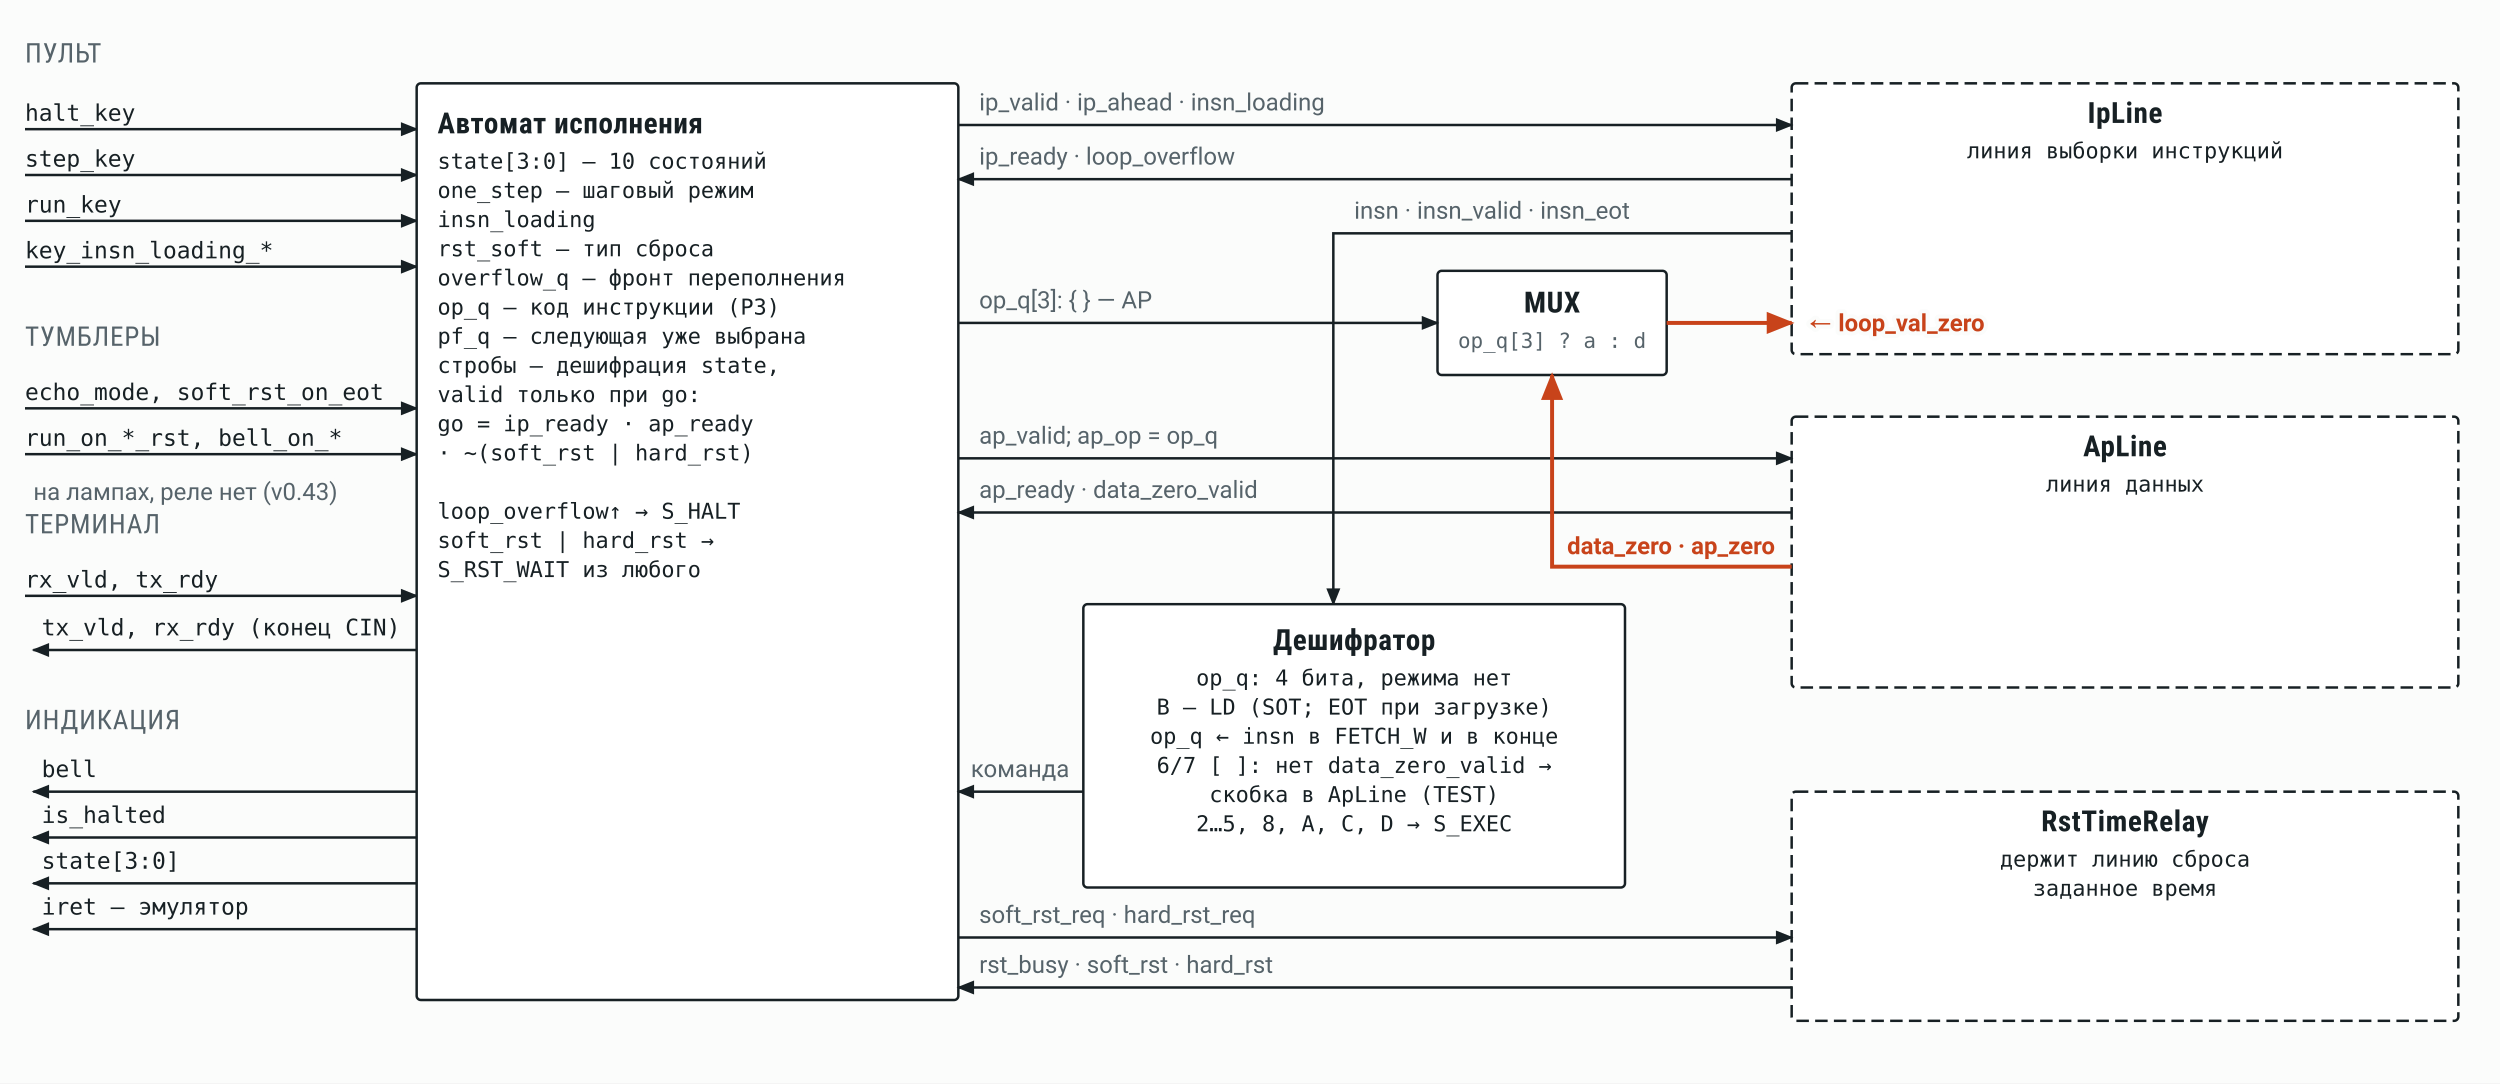
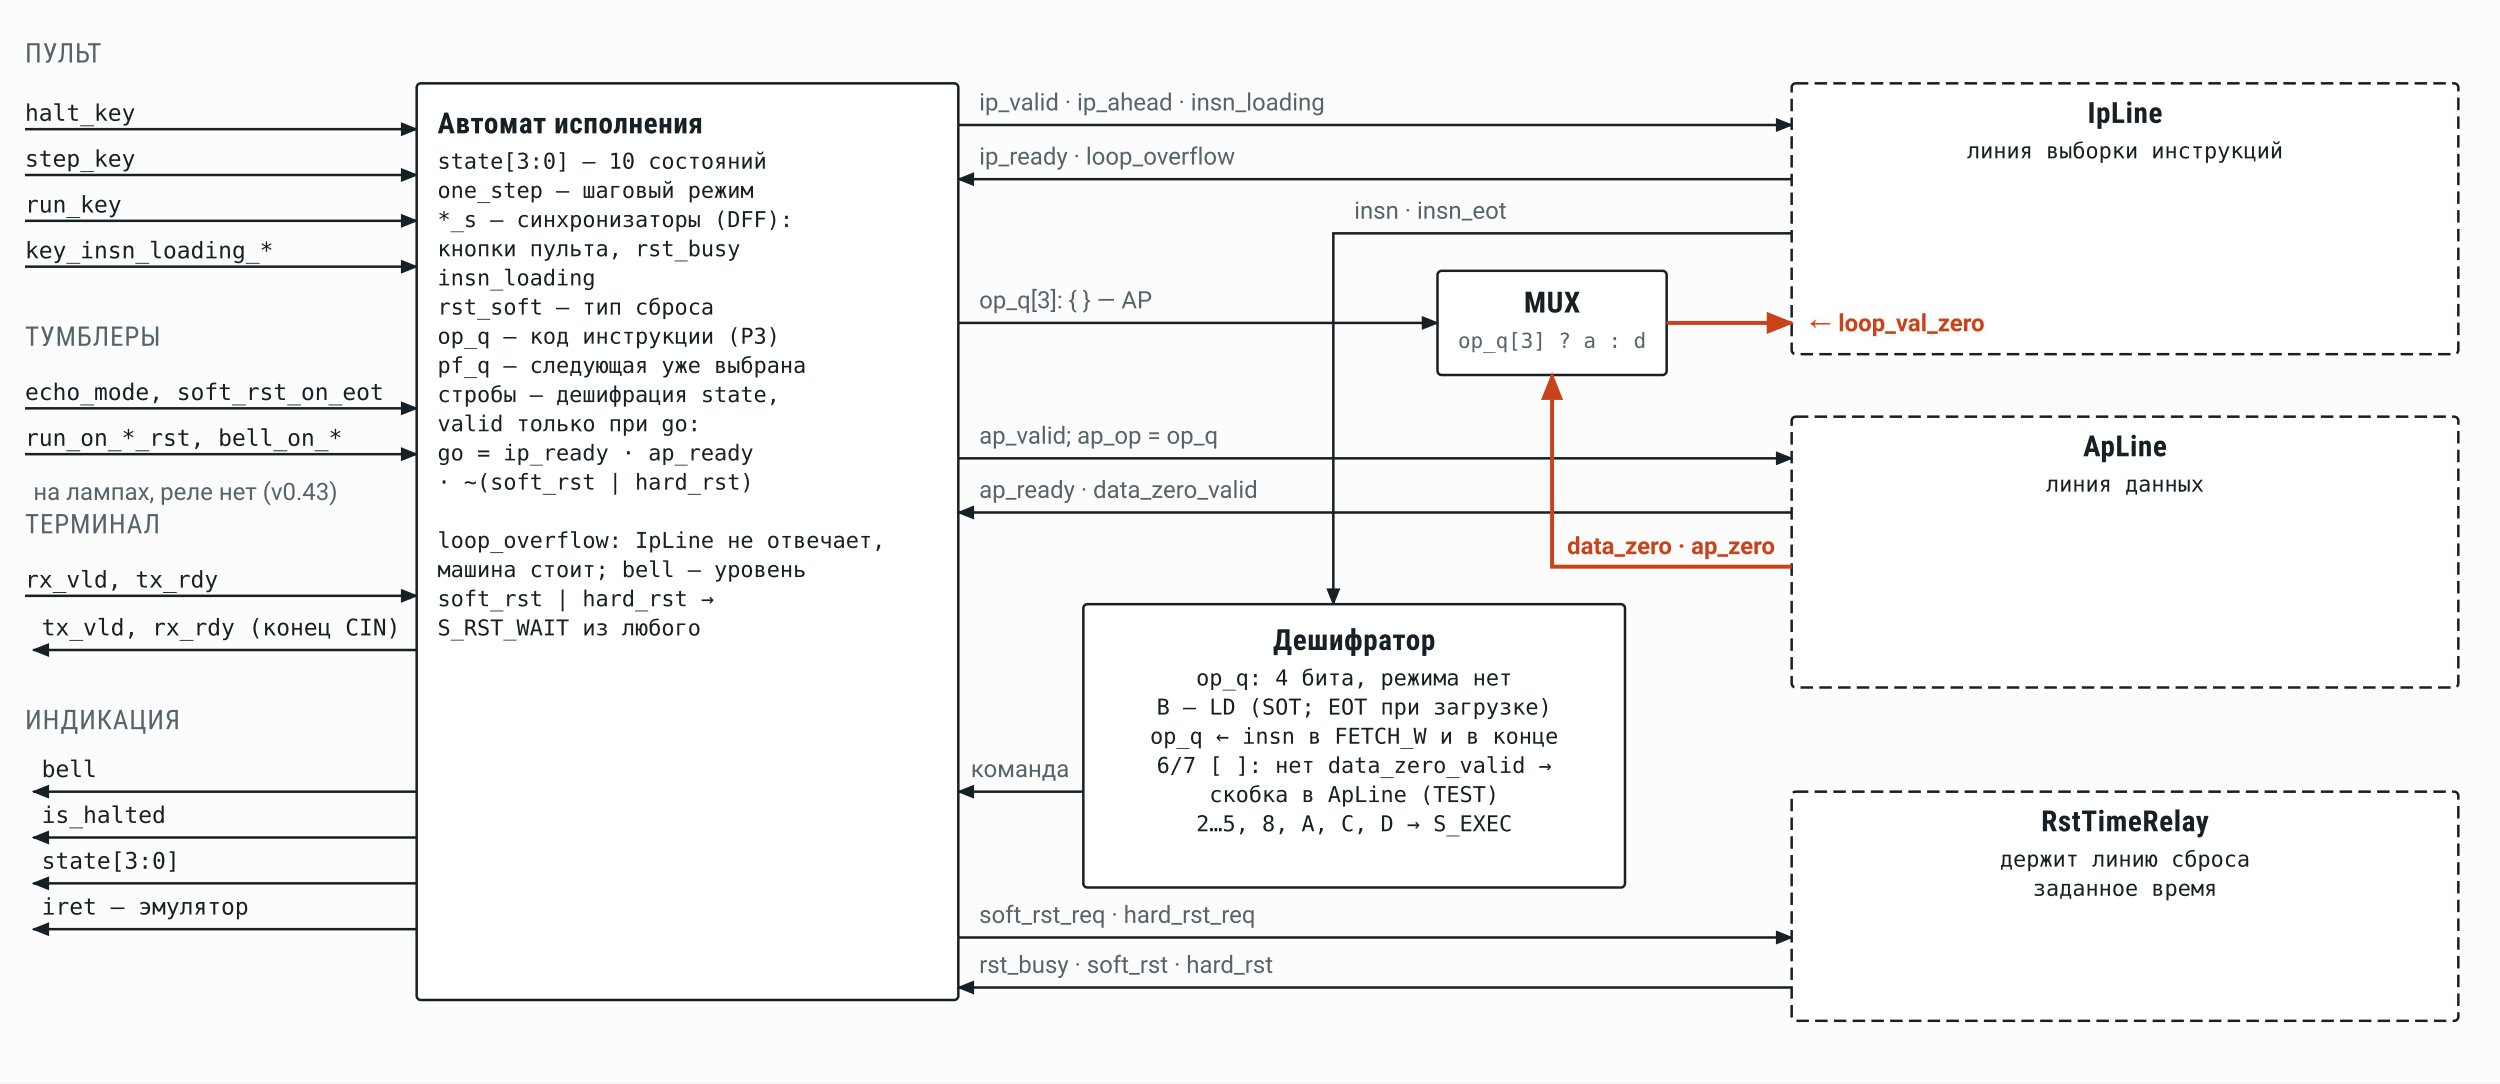
<svg xmlns="http://www.w3.org/2000/svg" viewBox="0 0 1200 520" width="1200" height="520" class="dg" role="img" aria-label="Управление машиной: автомат исполнения принимает команды пульта и терминала, дешифрует 4-битный опкод (ISA16) и раздаёт операции линии выборки, линии данных и реле времени сброса.">
  <style>
.dg { color: #172024; display: block; height: auto; color: #172024; }
.dg text { fill: currentColor; font-family: "PT Sans", "Segoe UI", Roboto, Helvetica, Arial, sans-serif; font-size: 11px; }
.dg .tt { font-family: "PT Sans Narrow", "Arial Narrow", "Roboto Condensed", Arial, sans-serif; font-weight: 700; font-size: 14px; letter-spacing: 0.02em; }
.dg .tm { font-family: "JetBrains Mono", "DejaVu Sans Mono", Consolas, "Liberation Mono", monospace; font-size: 10.5px; }
.dg .tl { fill: #56636a; font-size: 11.5px; }
.dg .tp { font-family: "JetBrains Mono", "DejaVu Sans Mono", Consolas, "Liberation Mono", monospace; font-size: 11px; }
.dg .tpi { font-family: "JetBrains Mono", "DejaVu Sans Mono", Consolas, "Liberation Mono", monospace; font-size: 10px; fill: #56636a; }
.dg .tn { fill: #56636a; font-size: 10.5px; }
.dg .tg { font-family: "JetBrains Mono", "DejaVu Sans Mono", Consolas, "Liberation Mono", monospace; font-size: 13px; font-weight: 700; }
.dg .ts { font-family: "JetBrains Mono", "DejaVu Sans Mono", Consolas, "Liberation Mono", monospace; font-size: 11.5px; font-weight: 600; }
.dg .tf { font-family: "PT Sans Narrow", "Arial Narrow", "Roboto Condensed", Arial, sans-serif; font-size: 13px; letter-spacing: 0.03em; fill: #56636a; }
.dg .tk { font-family: "PT Sans Narrow", "Arial Narrow", "Roboto Condensed", Arial, sans-serif; font-weight: 700; font-size: 14px; }
.dg .ti { font-family: "JetBrains Mono", "DejaVu Sans Mono", Consolas, "Liberation Mono", monospace; font-size: 8.5px; fill: #56636a; }
.dg .tnum { font-family: "JetBrains Mono", "DejaVu Sans Mono", Consolas, "Liberation Mono", monospace; font-size: 11px; font-weight: 700; fill: #c8431a; }
.dg .tacc { fill: #c8431a; font-weight: 700; font-size: 11.5px; }
.dg .blk { fill: #ffffff; stroke: currentColor; stroke-width: 1.2; }
.dg .blk-opt { fill: #ffffff; stroke: currentColor; stroke-width: 1.2; stroke-dasharray: 6 3; }
.dg .blk-acc { fill: rgba(200, 67, 26, 0.13); stroke: #c8431a; stroke-width: 1.6; }
.dg .frame { fill: none; stroke: #56636a; stroke-width: 1; stroke-dasharray: 2 4; }
.dg .w { fill: none; stroke: currentColor; stroke-width: 1.2; }
.dg .wd { fill: none; stroke: currentColor; stroke-width: 1.2; stroke-dasharray: 5 3; }
.dg .wacc { fill: none; stroke: #c8431a; stroke-width: 1.9; }
.dg .wbus { fill: none; stroke: currentColor; stroke-width: 3.2; }
.dg .wthin { fill: none; stroke: #56636a; stroke-width: 1; }
.dg .wv { fill: none; stroke: currentColor; stroke-width: 1.6; }
.dg .wvacc { fill: none; stroke: #c8431a; stroke-width: 2.1; }
.dg .grid { stroke: #c6cfcd; stroke-width: 1; }
.dg .ah { fill: currentColor; }
.dg .ahg { fill: #c8431a; }
.dg .ahw { fill: #a4126e; }
.dg .wwarn { fill: none; stroke: #a4126e; stroke-width: 1.8; stroke-dasharray: 6 3; }
.dg .twarn { fill: #a4126e; font-weight: 700; font-size: 11.5px; }
.dg .tl, .dg .tn, .dg .tacc, .dg .twarn { paint-order: stroke; stroke: #fbfcfb; stroke-width: 4px; stroke-linejoin: round; }
.dg .dot { fill: currentColor; }
.dg .dot-acc { fill: #c8431a; }
.dg .inv { fill: #ffffff; stroke: currentColor; stroke-width: 1.2; }
.dg .st { fill: #ffffff; stroke: currentColor; stroke-width: 1.3; }
.dg .st-acc { fill: rgba(200, 67, 26, 0.13); stroke: #c8431a; stroke-width: 1.9; }
.dg .st-dim { fill: #e3e9e8; stroke: #56636a; stroke-width: 1.1; stroke-dasharray: 4 3; }
.dg .anode { fill: #e3e9e8; stroke: #56636a; stroke-width: 1; }
.dg .kmain { fill: #ffffff; stroke: currentColor; stroke-width: 1.4; }
.dg .kga { fill: #ffffff; stroke: currentColor; stroke-width: 1.2; }
.dg .kgb { fill: #56636a; }
.dg .lit { fill: #c8431a; stroke: #c8431a; }
.dg .halo { fill: rgba(200, 67, 26, 0.13); }
.dg .tgt { fill: none; stroke: #c8431a; stroke-width: 1.3; stroke-dasharray: 3 3; }
.dg .seg { fill: #ffffff; stroke: currentColor; stroke-width: 1.1; }
.dg .seg-acc { fill: rgba(200, 67, 26, 0.13); stroke: #c8431a; stroke-width: 1.4; }
.dg .seg-off { fill: #e3e9e8; stroke: #56636a; stroke-width: 1; }
</style>
  <rect x="0" y="0" width="1200" height="520" fill="#fbfcfb" />
  <defs>
    <marker id="mc-a" viewBox="0 0 10 10" refX="9" refY="5" markerWidth="7" markerHeight="7" orient="auto-start-reverse">
      <path d="M0,1 L10,5 L0,9 z" fill="#172024" stroke="none" stroke-width="0" class="ah" />
    </marker>
    <marker id="mc-ag" viewBox="0 0 10 10" refX="9" refY="5" markerWidth="7" markerHeight="7" orient="auto-start-reverse">
      <path d="M0,1 L10,5 L0,9 z" fill="#c8431a" stroke="none" stroke-width="0" class="ahg" />
    </marker>
    <marker id="mc-aw" viewBox="0 0 10 10" refX="9" refY="5" markerWidth="7" markerHeight="7" orient="auto-start-reverse">
      <path d="M0,1 L10,5 L0,9 z" fill="#a4126e" stroke="none" stroke-width="0" class="ahw" />
    </marker>
  </defs>
  <g transform="translate(0,0)">
    <text x="12" y="30" fill="#56636a" font-size="11" font-family="sans-serif" class="tf" text-anchor="start">ПУЛЬТ</text>
    <text x="12" y="58" fill="#172024" font-size="11" font-family="sans-serif" class="tp" text-anchor="start">halt_key</text>
    <polyline points="12,62 200,62" fill="none" stroke="#172024" stroke-width="1.2" class="w" marker-end="url(#mc-a)" />
    <text x="12" y="80" fill="#172024" font-size="11" font-family="sans-serif" class="tp" text-anchor="start">step_key</text>
    <polyline points="12,84 200,84" fill="none" stroke="#172024" stroke-width="1.2" class="w" marker-end="url(#mc-a)" />
    <text x="12" y="102" fill="#172024" font-size="11" font-family="sans-serif" class="tp" text-anchor="start">run_key</text>
    <polyline points="12,106 200,106" fill="none" stroke="#172024" stroke-width="1.2" class="w" marker-end="url(#mc-a)" />
    <text x="12" y="124" fill="#172024" font-size="11" font-family="sans-serif" class="tp" text-anchor="start">key_insn_loading_*</text>
    <polyline points="12,128 200,128" fill="none" stroke="#172024" stroke-width="1.2" class="w" marker-end="url(#mc-a)" />
    <text x="12" y="166" fill="#56636a" font-size="11" font-family="sans-serif" class="tf" text-anchor="start">ТУМБЛЕРЫ</text>
    <text x="12" y="192" fill="#172024" font-size="11" font-family="sans-serif" class="tp" text-anchor="start">echo_mode, soft_rst_on_eot</text>
    <polyline points="12,196 200,196" fill="none" stroke="#172024" stroke-width="1.2" class="w" marker-end="url(#mc-a)" />
    <text x="12" y="214" fill="#172024" font-size="11" font-family="sans-serif" class="tp" text-anchor="start">run_on_*_rst, bell_on_*</text>
    <polyline points="12,218 200,218" fill="none" stroke="#172024" stroke-width="1.2" class="w" marker-end="url(#mc-a)" />
    <text x="16" y="240" fill="#56636a" font-size="11" font-family="sans-serif" class="tl" text-anchor="start">на лампах, реле нет (v0.43)</text>
    <text x="12" y="256" fill="#56636a" font-size="11" font-family="sans-serif" class="tf" text-anchor="start">ТЕРМИНАЛ</text>
    <text x="12" y="282" fill="#172024" font-size="11" font-family="sans-serif" class="tp" text-anchor="start">rx_vld, tx_rdy</text>
    <polyline points="12,286 200,286" fill="none" stroke="#172024" stroke-width="1.2" class="w" marker-end="url(#mc-a)" />
    <polyline points="200,312 16,312" fill="none" stroke="#172024" stroke-width="1.2" class="w" marker-end="url(#mc-a)" />
    <text x="20" y="305" fill="#172024" font-size="11" font-family="sans-serif" class="tp" text-anchor="start">tx_vld, rx_rdy (конец CIN)</text>
    <text x="12" y="350" fill="#56636a" font-size="11" font-family="sans-serif" class="tf" text-anchor="start">ИНДИКАЦИЯ</text>
    <polyline points="200,380 16,380" fill="none" stroke="#172024" stroke-width="1.2" class="w" marker-end="url(#mc-a)" />
    <text x="20" y="373" fill="#172024" font-size="11" font-family="sans-serif" class="tp" text-anchor="start">bell</text>
    <polyline points="200,402 16,402" fill="none" stroke="#172024" stroke-width="1.2" class="w" marker-end="url(#mc-a)" />
    <text x="20" y="395" fill="#172024" font-size="11" font-family="sans-serif" class="tp" text-anchor="start">is_halted</text>
    <polyline points="200,424 16,424" fill="none" stroke="#172024" stroke-width="1.2" class="w" marker-end="url(#mc-a)" />
    <text x="20" y="417" fill="#172024" font-size="11" font-family="sans-serif" class="tp" text-anchor="start">state[3:0]</text>
    <polyline points="200,446 16,446" fill="none" stroke="#172024" stroke-width="1.2" class="w" marker-end="url(#mc-a)" />
    <text x="20" y="439" fill="#172024" font-size="11" font-family="sans-serif" class="tp" text-anchor="start">iret — эмулятор</text>
    <rect x="200" y="40" width="260" height="440" rx="2" fill="#ffffff" stroke="#172024" stroke-width="1.2" class="blk" />
    <text x="210" y="64" fill="#172024" font-size="14" font-family="sans-serif" class="tt" text-anchor="start">Автомат исполнения</text>
    <text x="210" y="81" fill="#172024" font-size="11" font-family="sans-serif" class="tm" text-anchor="start">state[3:0] — 10 состояний</text>
    <text x="210" y="95" fill="#172024" font-size="11" font-family="sans-serif" class="tm" text-anchor="start">one_step — шаговый режим</text>
-     <text x="210" y="109" fill="#172024" font-size="11" font-family="sans-serif" class="tm" text-anchor="start">insn_loading</text>
-     <text x="210" y="123" fill="#172024" font-size="11" font-family="sans-serif" class="tm" text-anchor="start">rst_soft — тип сброса</text>
-     <text x="210" y="137" fill="#172024" font-size="11" font-family="sans-serif" class="tm" text-anchor="start">overflow_q — фронт переполнения</text>
-     <text x="210" y="151" fill="#172024" font-size="11" font-family="sans-serif" class="tm" text-anchor="start">op_q — код инструкции (P3)</text>
-     <text x="210" y="165" fill="#172024" font-size="11" font-family="sans-serif" class="tm" text-anchor="start">pf_q — следующая уже выбрана</text>
-     <text x="210" y="179" fill="#172024" font-size="11" font-family="sans-serif" class="tm" text-anchor="start">стробы — дешифрация state,</text>
-     <text x="210" y="193" fill="#172024" font-size="11" font-family="sans-serif" class="tm" text-anchor="start">valid только при go:</text>
-     <text x="210" y="207" fill="#172024" font-size="11" font-family="sans-serif" class="tm" text-anchor="start">go = ip_ready · ap_ready</text>
-     <text x="210" y="221" fill="#172024" font-size="11" font-family="sans-serif" class="tm" text-anchor="start">      · ~(soft_rst | hard_rst)</text>
-     <text x="210" y="235" fill="#172024" font-size="11" font-family="sans-serif" class="tm" text-anchor="start" />
-     <text x="210" y="249" fill="#172024" font-size="11" font-family="sans-serif" class="tm" text-anchor="start">loop_overflow↑ → S_HALT</text>
-     <text x="210" y="263" fill="#172024" font-size="11" font-family="sans-serif" class="tm" text-anchor="start">soft_rst | hard_rst →</text>
-     <text x="210" y="277" fill="#172024" font-size="11" font-family="sans-serif" class="tm" text-anchor="start">S_RST_WAIT из любого</text>
+     <text x="210" y="109" fill="#172024" font-size="11" font-family="sans-serif" class="tm" text-anchor="start">*_s — синхронизаторы (DFF):</text>
+     <text x="210" y="123" fill="#172024" font-size="11" font-family="sans-serif" class="tm" text-anchor="start">кнопки пульта, rst_busy</text>
+     <text x="210" y="137" fill="#172024" font-size="11" font-family="sans-serif" class="tm" text-anchor="start">insn_loading</text>
+     <text x="210" y="151" fill="#172024" font-size="11" font-family="sans-serif" class="tm" text-anchor="start">rst_soft — тип сброса</text>
+     <text x="210" y="165" fill="#172024" font-size="11" font-family="sans-serif" class="tm" text-anchor="start">op_q — код инструкции (P3)</text>
+     <text x="210" y="179" fill="#172024" font-size="11" font-family="sans-serif" class="tm" text-anchor="start">pf_q — следующая уже выбрана</text>
+     <text x="210" y="193" fill="#172024" font-size="11" font-family="sans-serif" class="tm" text-anchor="start">стробы — дешифрация state,</text>
+     <text x="210" y="207" fill="#172024" font-size="11" font-family="sans-serif" class="tm" text-anchor="start">valid только при go:</text>
+     <text x="210" y="221" fill="#172024" font-size="11" font-family="sans-serif" class="tm" text-anchor="start">go = ip_ready · ap_ready</text>
+     <text x="210" y="235" fill="#172024" font-size="11" font-family="sans-serif" class="tm" text-anchor="start">      · ~(soft_rst | hard_rst)</text>
+     <text x="210" y="249" fill="#172024" font-size="11" font-family="sans-serif" class="tm" text-anchor="start" />
+     <text x="210" y="263" fill="#172024" font-size="11" font-family="sans-serif" class="tm" text-anchor="start">loop_overflow: IpLine не отвечает,</text>
+     <text x="210" y="277" fill="#172024" font-size="11" font-family="sans-serif" class="tm" text-anchor="start">машина стоит; bell — уровень</text>
+     <text x="210" y="291" fill="#172024" font-size="11" font-family="sans-serif" class="tm" text-anchor="start">soft_rst | hard_rst →</text>
+     <text x="210" y="305" fill="#172024" font-size="11" font-family="sans-serif" class="tm" text-anchor="start">S_RST_WAIT из любого</text>
    <rect x="860" y="40" width="320" height="130" rx="2" fill="#ffffff" stroke="#172024" stroke-width="1.2" class="blk-opt" />
    <text x="1020" y="59" fill="#172024" font-size="14" font-family="sans-serif" class="tt" text-anchor="middle">IpLine</text>
    <text x="1020" y="76" fill="#172024" font-size="11" font-family="sans-serif" class="tm" text-anchor="middle">линия выборки инструкций</text>
    <polyline points="460,60 860,60" fill="none" stroke="#172024" stroke-width="1.2" class="w" marker-end="url(#mc-a)" />
    <text x="470" y="53" fill="#56636a" font-size="11" font-family="sans-serif" class="tl" text-anchor="start">ip_valid · ip_ahead · insn_loading</text>
    <polyline points="860,86 460,86" fill="none" stroke="#172024" stroke-width="1.2" class="w" marker-end="url(#mc-a)" />
    <text x="470" y="79" fill="#56636a" font-size="11" font-family="sans-serif" class="tl" text-anchor="start">ip_ready · loop_overflow</text>
    <polyline points="860,112 640,112 640,290" fill="none" stroke="#172024" stroke-width="1.2" class="w" marker-end="url(#mc-a)" />
-     <text x="650" y="105" fill="#56636a" font-size="11" font-family="sans-serif" class="tl" text-anchor="start">insn · insn_valid · insn_eot</text>
+     <text x="650" y="105" fill="#56636a" font-size="11" font-family="sans-serif" class="tl" text-anchor="start">insn · insn_eot</text>
    <rect x="690" y="130" width="110" height="50" rx="2" fill="#ffffff" stroke="#172024" stroke-width="1.2" class="blk" />
    <text x="745" y="150" fill="#172024" font-size="14" font-family="sans-serif" class="tt" text-anchor="middle">MUX</text>
    <text x="745" y="167" fill="#56636a" font-size="10" font-family="sans-serif" class="tpi" text-anchor="middle">op_q[3] ? a : d</text>
    <polyline points="460,155 690,155" fill="none" stroke="#172024" stroke-width="1.2" class="w" marker-end="url(#mc-a)" />
    <text x="470" y="148" fill="#56636a" font-size="11" font-family="sans-serif" class="tl" text-anchor="start">op_q[3]: { } — AP</text>
    <polyline points="800,155 860,155" fill="none" stroke="#c8431a" stroke-width="1.9" class="wacc" marker-end="url(#mc-ag)" />
    <text x="868" y="159" fill="#c8431a" font-size="11" font-family="sans-serif" class="tacc" text-anchor="start">← loop_val_zero</text>
    <rect x="860" y="200" width="320" height="130" rx="2" fill="#ffffff" stroke="#172024" stroke-width="1.2" class="blk-opt" />
    <text x="1020" y="219" fill="#172024" font-size="14" font-family="sans-serif" class="tt" text-anchor="middle">ApLine</text>
    <text x="1020" y="236" fill="#172024" font-size="11" font-family="sans-serif" class="tm" text-anchor="middle">линия данных</text>
    <polyline points="460,220 860,220" fill="none" stroke="#172024" stroke-width="1.2" class="w" marker-end="url(#mc-a)" />
    <text x="470" y="213" fill="#56636a" font-size="11" font-family="sans-serif" class="tl" text-anchor="start">ap_valid; ap_op = op_q</text>
    <polyline points="860,246 460,246" fill="none" stroke="#172024" stroke-width="1.2" class="w" marker-end="url(#mc-a)" />
    <text x="470" y="239" fill="#56636a" font-size="11" font-family="sans-serif" class="tl" text-anchor="start">ap_ready · data_zero_valid</text>
    <polyline points="860,272 745,272 745,180" fill="none" stroke="#c8431a" stroke-width="1.9" class="wacc" marker-end="url(#mc-ag)" />
    <text x="852" y="266" fill="#c8431a" font-size="11" font-family="sans-serif" class="tacc" text-anchor="end">data_zero · ap_zero</text>
    <rect x="520" y="290" width="260" height="136" rx="2" fill="#ffffff" stroke="#172024" stroke-width="1.2" class="blk" />
    <text x="650" y="312" fill="#172024" font-size="14" font-family="sans-serif" class="tt" text-anchor="middle">Дешифратор</text>
    <text x="650" y="329" fill="#172024" font-size="11" font-family="sans-serif" class="tm" text-anchor="middle">op_q: 4 бита, режима нет</text>
    <text x="650" y="343" fill="#172024" font-size="11" font-family="sans-serif" class="tm" text-anchor="middle">B — LD (SOT; EOT при загрузке)</text>
    <text x="650" y="357" fill="#172024" font-size="11" font-family="sans-serif" class="tm" text-anchor="middle">op_q ← insn в FETCH_W и в конце</text>
    <text x="650" y="371" fill="#172024" font-size="11" font-family="sans-serif" class="tm" text-anchor="middle">6/7 [ ]: нет data_zero_valid →</text>
    <text x="650" y="385" fill="#172024" font-size="11" font-family="sans-serif" class="tm" text-anchor="middle">скобка в ApLine (TEST)</text>
    <text x="650" y="399" fill="#172024" font-size="11" font-family="sans-serif" class="tm" text-anchor="middle">2…5, 8, A, C, D → S_EXEC</text>
    <polyline points="520,380 460,380" fill="none" stroke="#172024" stroke-width="1.2" class="w" marker-end="url(#mc-a)" />
    <text x="466" y="373" fill="#56636a" font-size="11" font-family="sans-serif" class="tl" text-anchor="start">команда</text>
    <rect x="860" y="380" width="320" height="110" rx="2" fill="#ffffff" stroke="#172024" stroke-width="1.2" class="blk-opt" />
    <text x="1020" y="399" fill="#172024" font-size="14" font-family="sans-serif" class="tt" text-anchor="middle">RstTimeRelay</text>
    <text x="1020" y="416" fill="#172024" font-size="11" font-family="sans-serif" class="tm" text-anchor="middle">держит линию сброса</text>
    <text x="1020" y="430" fill="#172024" font-size="11" font-family="sans-serif" class="tm" text-anchor="middle">заданное время</text>
    <polyline points="460,450 860,450" fill="none" stroke="#172024" stroke-width="1.2" class="w" marker-end="url(#mc-a)" />
    <text x="470" y="443" fill="#56636a" font-size="11" font-family="sans-serif" class="tl" text-anchor="start">soft_rst_req · hard_rst_req</text>
    <polyline points="860,474 460,474" fill="none" stroke="#172024" stroke-width="1.2" class="w" marker-end="url(#mc-a)" />
    <text x="470" y="467" fill="#56636a" font-size="11" font-family="sans-serif" class="tl" text-anchor="start">rst_busy · soft_rst · hard_rst</text>
  </g>
</svg>
